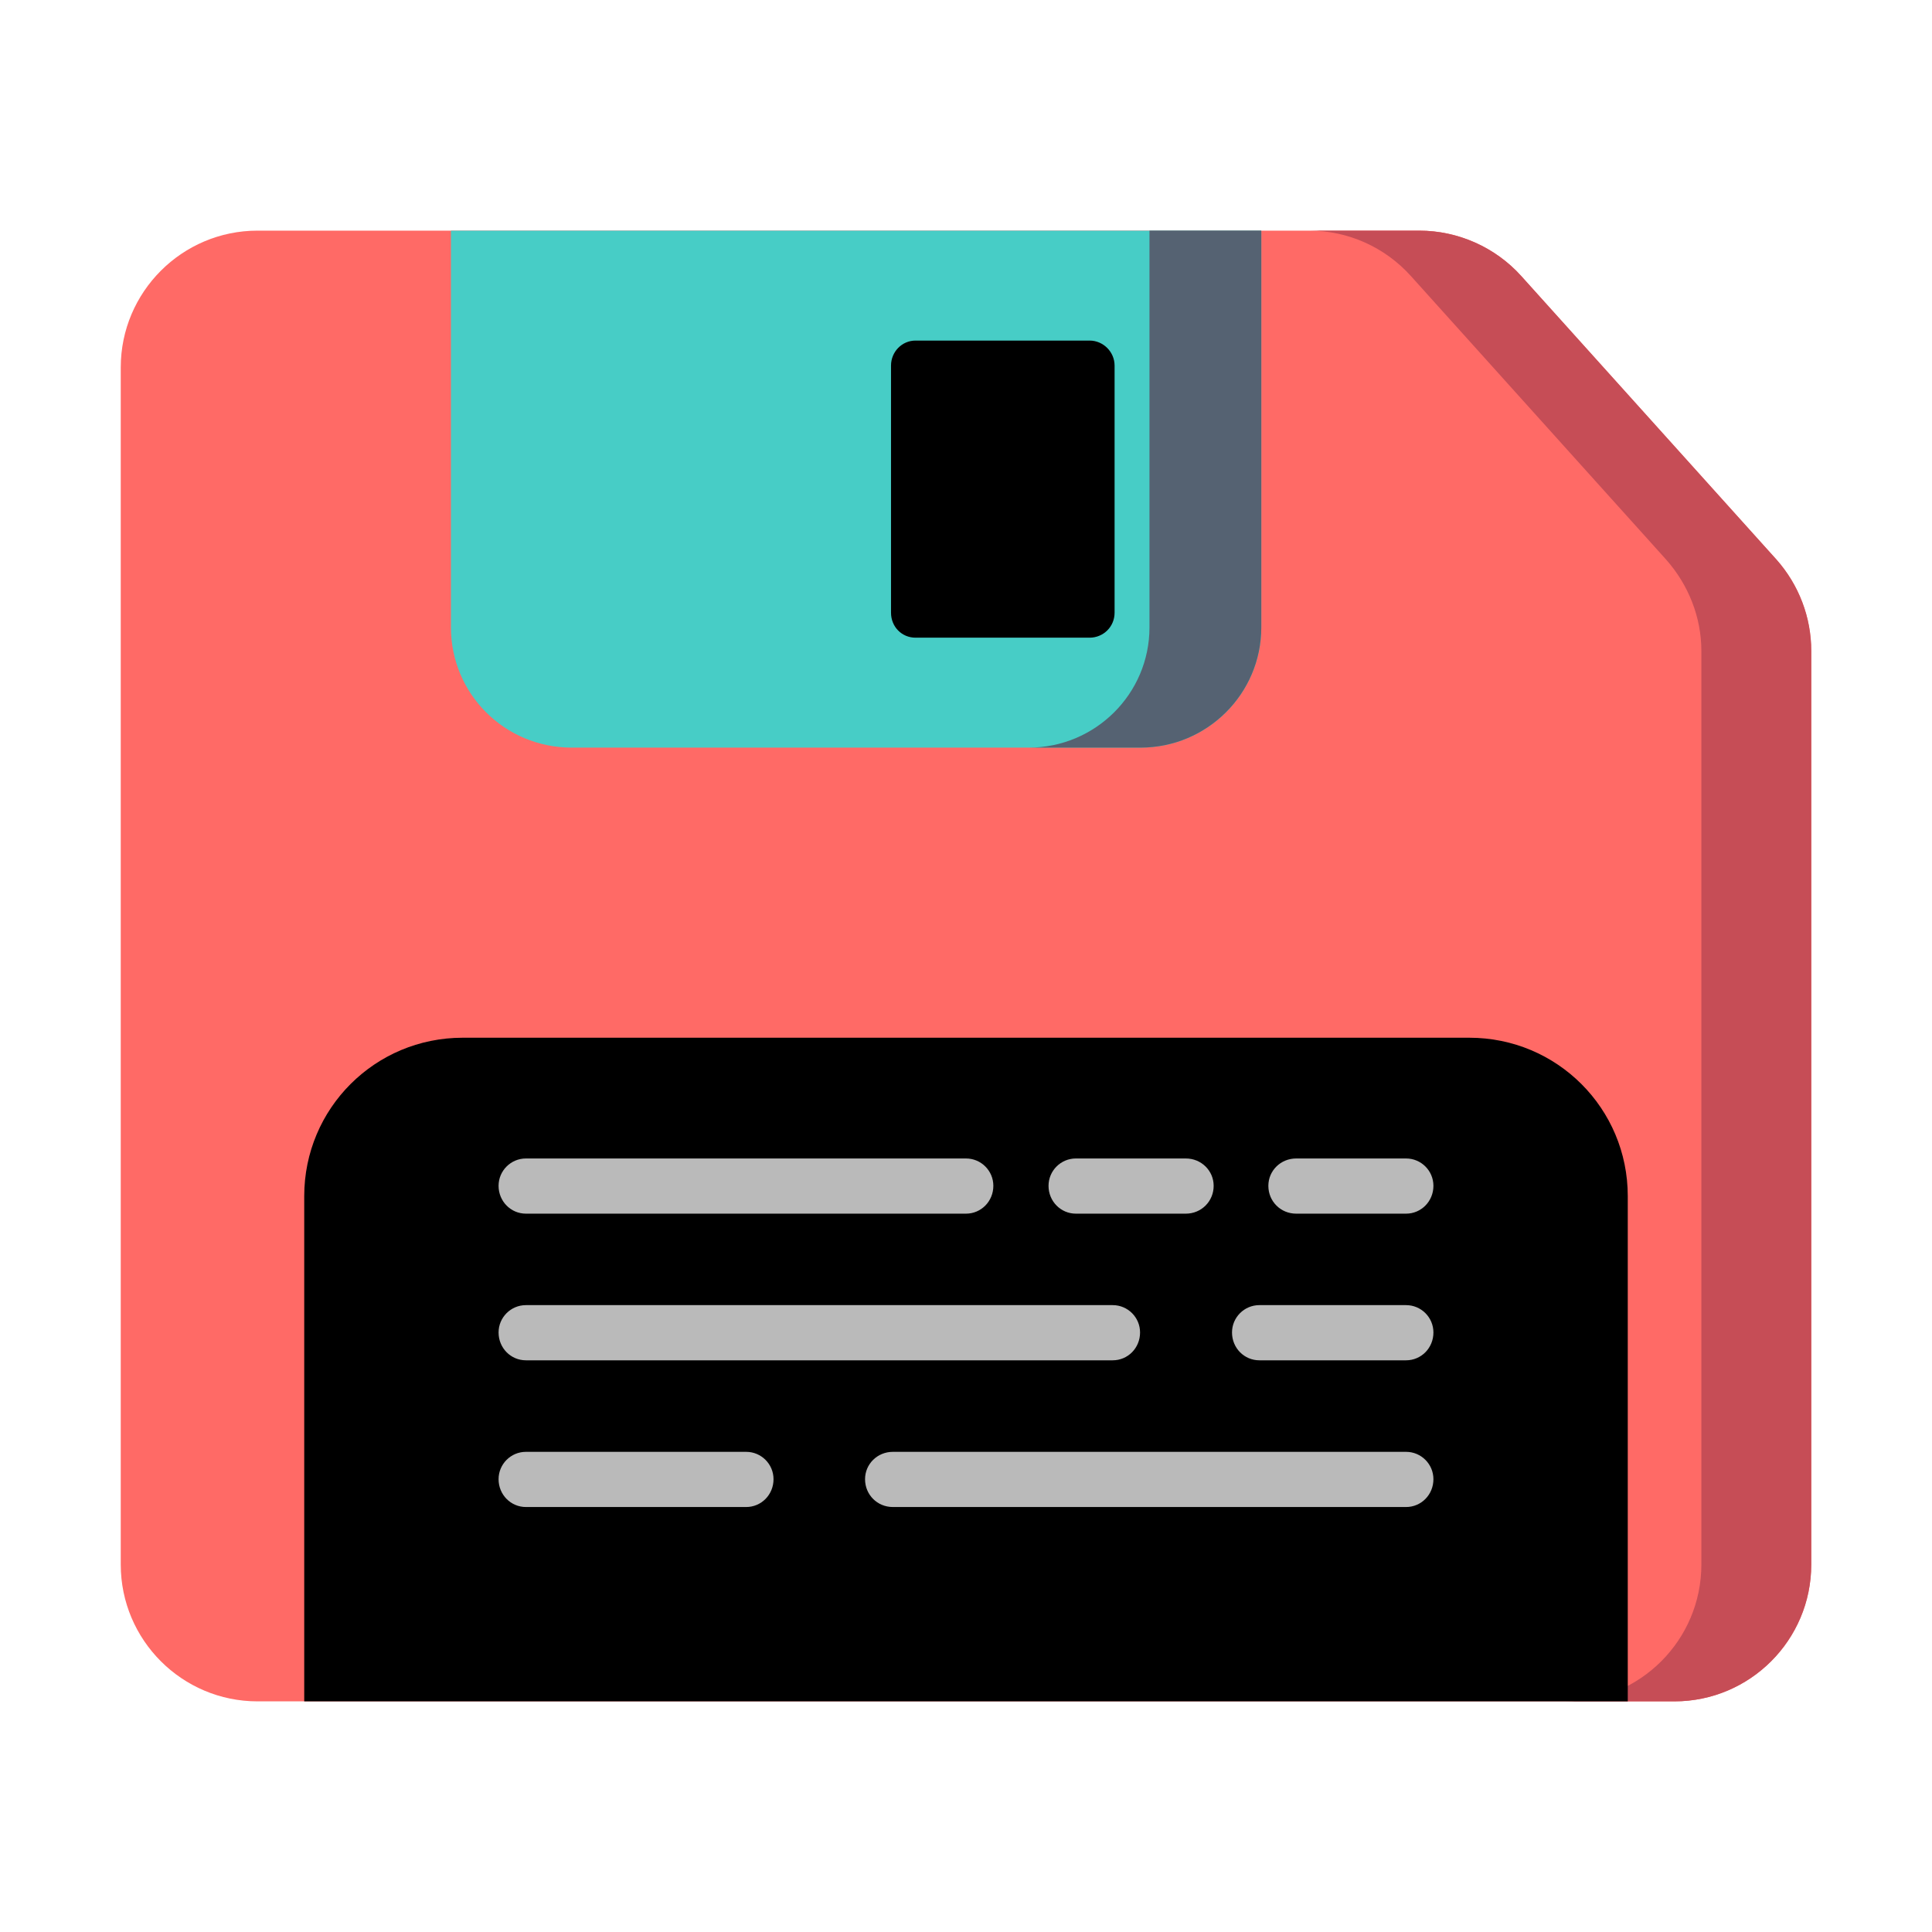
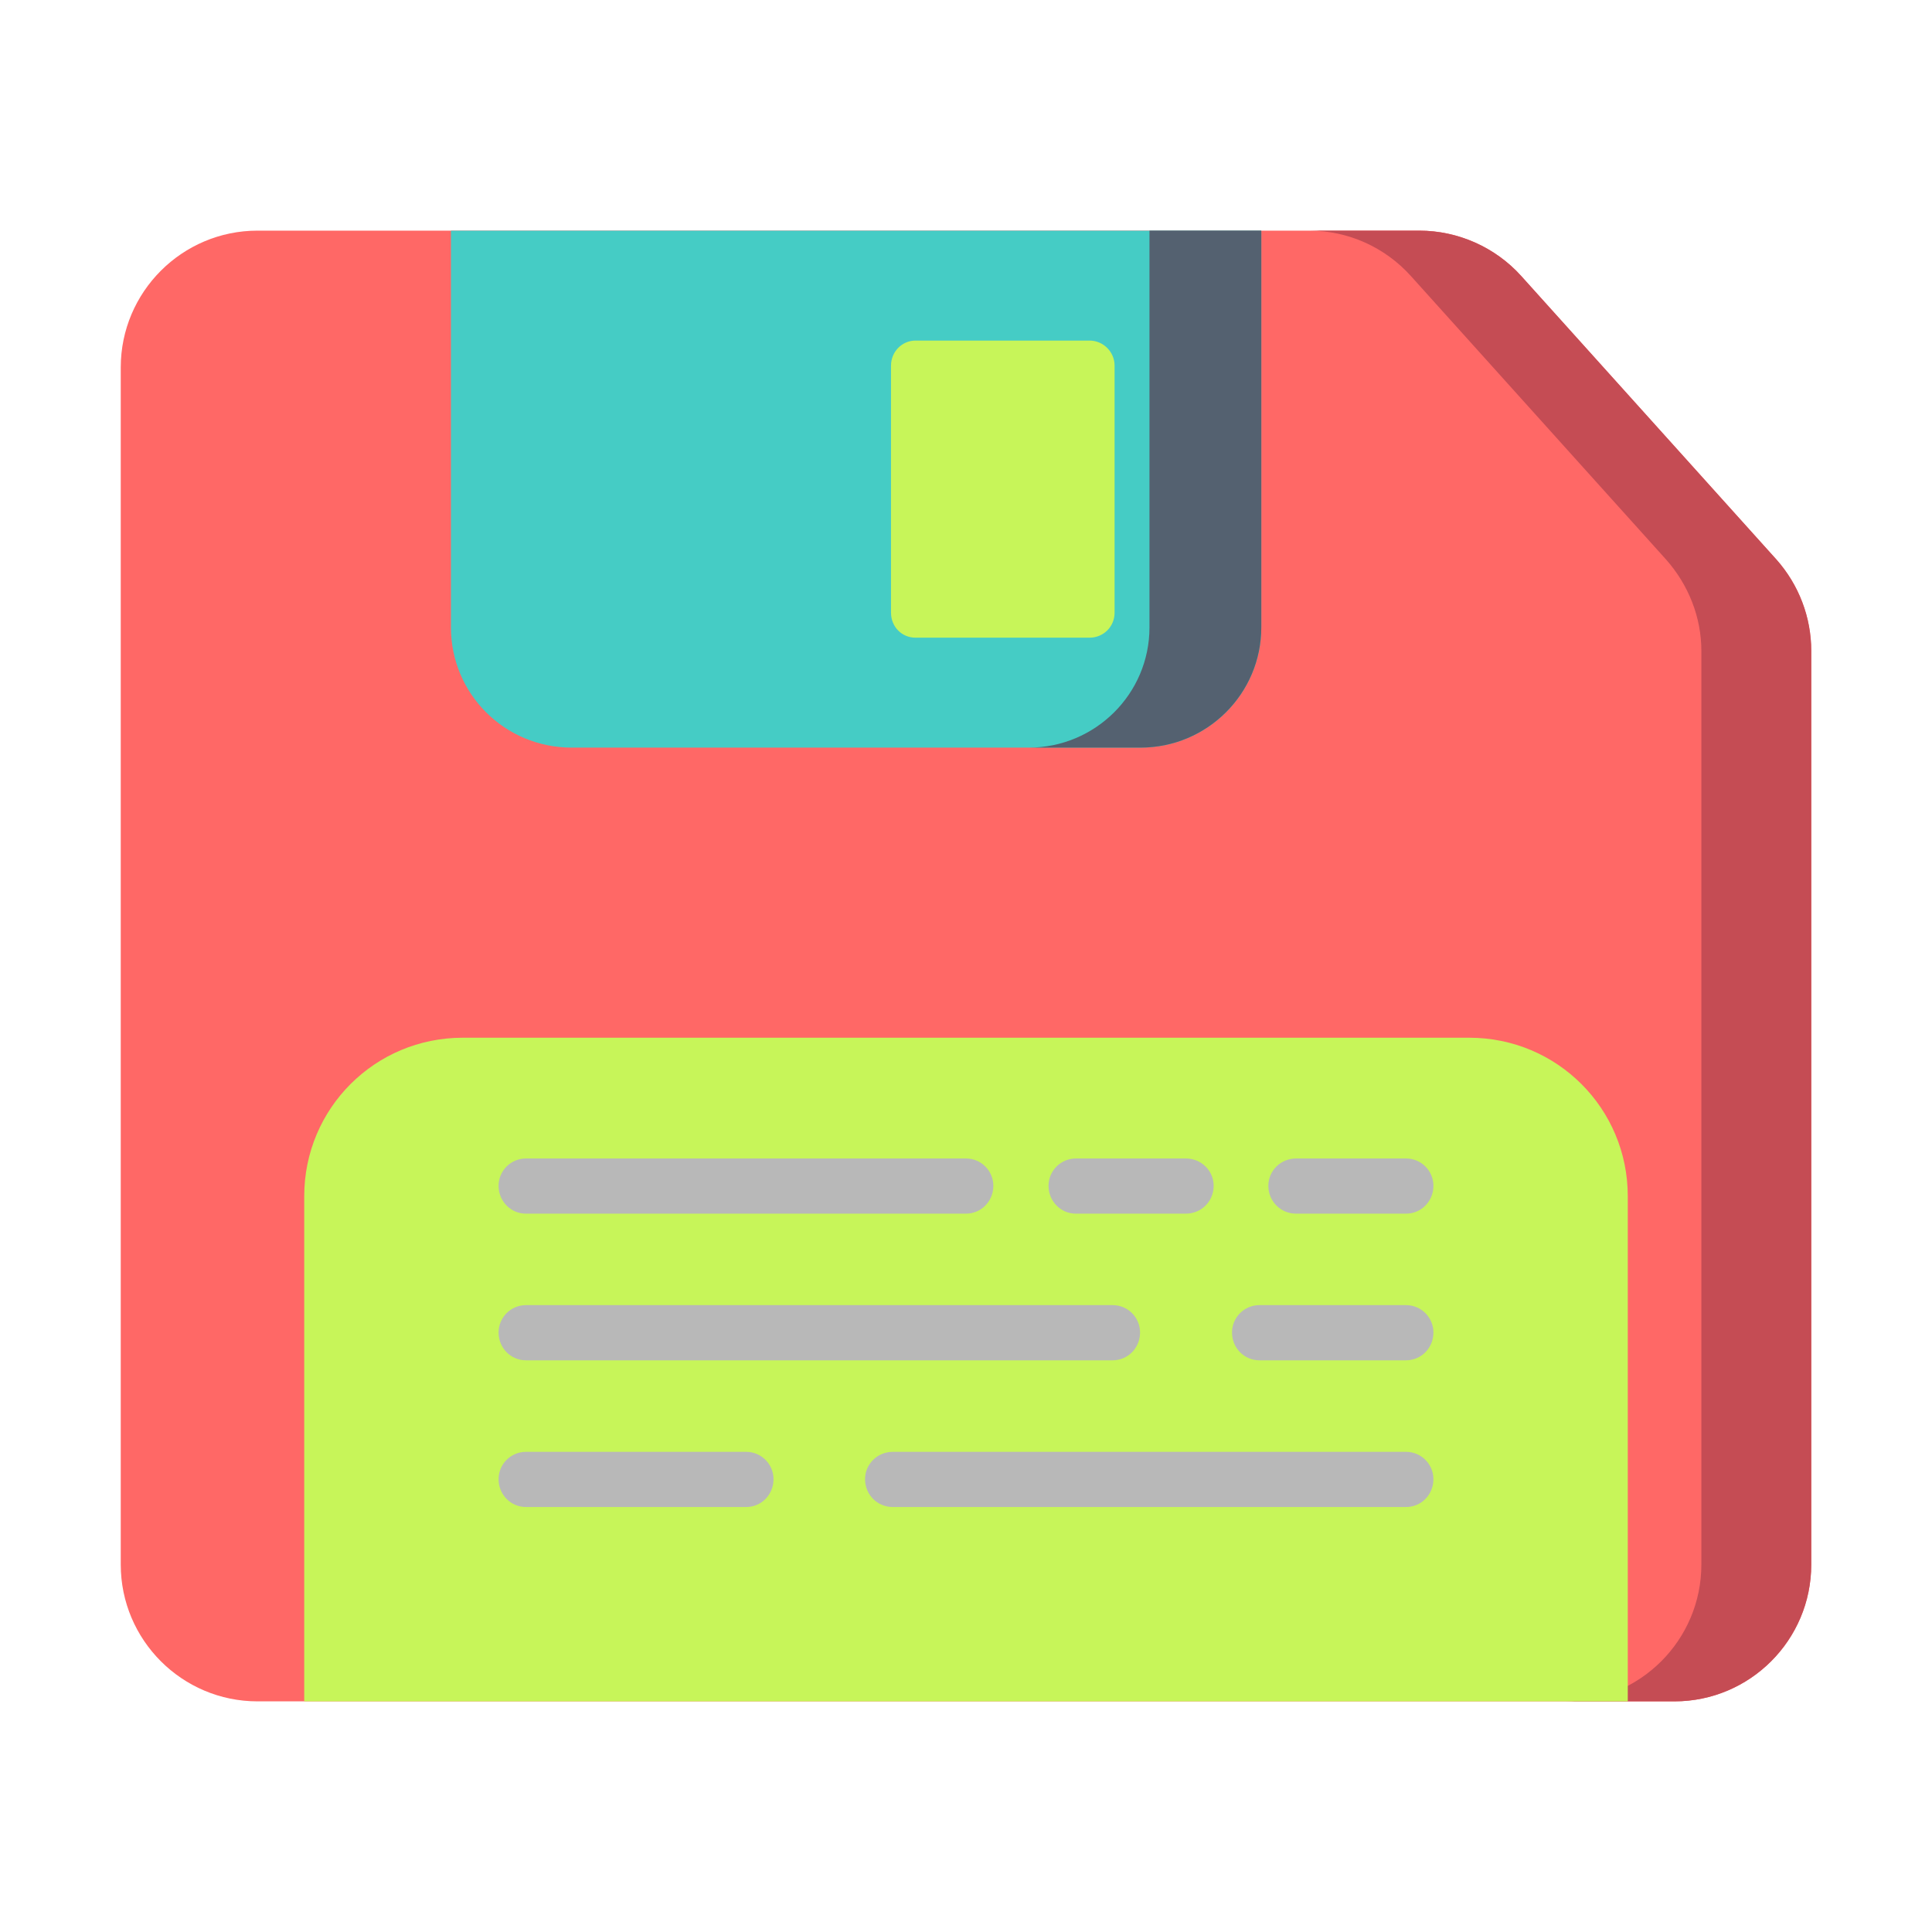
<svg xmlns="http://www.w3.org/2000/svg" width="32px" height="32px" viewBox="0 0 32 32" version="1.1">
  <g id="surface1">
-     <path style=" stroke:none;fill-rule:nonzero;fill:rgb(100%,41.569%,40%);fill-opacity:1;" d="M 4.266 28.18 C 3.016 28.18 2 27.164 2 25.914 L 2 6.086 C 2 4.836 3.016 3.82 4.266 3.82 L 23.508 3.82 C 24.148 3.82 24.766 4.094 25.195 4.57 L 29.422 9.266 C 29.797 9.688 30 10.227 30 10.781 L 30 25.914 C 30 27.164 28.984 28.18 27.734 28.18 Z M 4.266 28.18 " />
-     <path style=" stroke:none;fill-rule:nonzero;fill:rgb(77.647%,30.196%,33.725%);fill-opacity:1;" d="M 29.422 9.266 L 25.195 4.57 C 24.766 4.094 24.148 3.82 23.508 3.82 L 21.688 3.82 C 22.328 3.82 22.938 4.094 23.367 4.57 L 27.594 9.266 C 27.969 9.688 28.18 10.227 28.18 10.781 L 28.18 25.914 C 28.18 27.164 27.164 28.18 25.914 28.18 L 27.734 28.18 C 28.984 28.18 30 27.164 30 25.914 L 30 10.781 C 30 10.227 29.797 9.688 29.422 9.266 Z M 29.422 9.266 " />
-     <path style=" stroke:none;fill-rule:nonzero;fill:rgb(27.843%,80.392%,77.647%);fill-opacity:1;" d="M 9.469 12.383 C 8.359 12.383 7.469 11.492 7.469 10.391 L 7.469 3.82 L 20.891 3.82 L 20.891 10.391 C 20.891 11.492 19.992 12.383 18.891 12.383 Z M 9.469 12.383 " />
-     <path style=" stroke:none;fill-rule:nonzero;fill:rgb(33.333%,38.431%,44.706%);fill-opacity:1;" d="M 19.039 3.82 L 19.039 10.391 C 19.039 11.492 18.141 12.383 17.039 12.383 L 18.891 12.383 C 19.992 12.383 20.891 11.492 20.891 10.391 L 20.891 3.82 Z M 19.039 3.82 " />
-     <path style=" stroke:none;fill-rule:nonzero;fill:rgb(0%,0%,0%);fill-opacity:1;" d="M 5.039 28.18 L 5.039 19.812 C 5.039 18.359 6.211 17.188 7.664 17.188 L 24.336 17.188 C 25.789 17.188 26.961 18.359 26.961 19.812 L 26.961 28.18 Z M 5.039 28.18 " />
-     <path style=" stroke:none;fill-rule:nonzero;fill:rgb(0%,0%,0%);fill-opacity:1;" d="M 14.758 10.148 L 14.758 6.055 C 14.758 5.828 14.938 5.641 15.164 5.641 L 18.047 5.641 C 18.273 5.641 18.461 5.828 18.461 6.055 L 18.461 10.148 C 18.461 10.383 18.273 10.562 18.047 10.562 L 15.164 10.562 C 14.938 10.562 14.758 10.383 14.758 10.148 Z M 14.758 10.148 " />
-     <path style=" stroke:none;fill-rule:nonzero;fill:rgb(72.941%,72.941%,72.941%);fill-opacity:1;" d="M 8.711 20.102 L 16 20.102 C 16.25 20.102 16.453 19.898 16.453 19.641 C 16.453 19.391 16.25 19.188 16 19.188 L 8.711 19.188 C 8.461 19.188 8.258 19.391 8.258 19.641 C 8.258 19.898 8.461 20.102 8.711 20.102 Z M 8.711 20.102 " />
-     <path style=" stroke:none;fill-rule:nonzero;fill:rgb(72.941%,72.941%,72.941%);fill-opacity:1;" d="M 17.82 20.102 L 19.641 20.102 C 19.898 20.102 20.102 19.898 20.102 19.641 C 20.102 19.391 19.898 19.188 19.641 19.188 L 17.82 19.188 C 17.57 19.188 17.367 19.391 17.367 19.641 C 17.367 19.898 17.57 20.102 17.82 20.102 Z M 17.82 20.102 " />
-     <path style=" stroke:none;fill-rule:nonzero;fill:rgb(72.941%,72.941%,72.941%);fill-opacity:1;" d="M 23.289 19.188 L 21.469 19.188 C 21.211 19.188 21.008 19.391 21.008 19.641 C 21.008 19.898 21.211 20.102 21.469 20.102 L 23.289 20.102 C 23.539 20.102 23.742 19.898 23.742 19.641 C 23.742 19.391 23.539 19.188 23.289 19.188 Z M 23.289 19.188 " />
-     <path style=" stroke:none;fill-rule:nonzero;fill:rgb(72.941%,72.941%,72.941%);fill-opacity:1;" d="M 8.711 22.531 L 18.43 22.531 C 18.68 22.531 18.883 22.328 18.883 22.07 C 18.883 21.82 18.68 21.617 18.43 21.617 L 8.711 21.617 C 8.461 21.617 8.258 21.82 8.258 22.07 C 8.258 22.328 8.461 22.531 8.711 22.531 Z M 8.711 22.531 " />
-     <path style=" stroke:none;fill-rule:nonzero;fill:rgb(72.941%,72.941%,72.941%);fill-opacity:1;" d="M 23.289 21.617 L 20.859 21.617 C 20.609 21.617 20.406 21.82 20.406 22.07 C 20.406 22.328 20.609 22.531 20.859 22.531 L 23.289 22.531 C 23.539 22.531 23.742 22.328 23.742 22.07 C 23.742 21.82 23.539 21.617 23.289 21.617 Z M 23.289 21.617 " />
-     <path style=" stroke:none;fill-rule:nonzero;fill:rgb(72.941%,72.941%,72.941%);fill-opacity:1;" d="M 12.359 24.047 L 8.711 24.047 C 8.461 24.047 8.258 24.25 8.258 24.5 C 8.258 24.758 8.461 24.961 8.711 24.961 L 12.359 24.961 C 12.609 24.961 12.812 24.758 12.812 24.5 C 12.812 24.25 12.609 24.047 12.359 24.047 Z M 12.359 24.047 " />
-     <path style=" stroke:none;fill-rule:nonzero;fill:rgb(72.941%,72.941%,72.941%);fill-opacity:1;" d="M 23.289 24.047 L 14.789 24.047 C 14.531 24.047 14.328 24.25 14.328 24.5 C 14.328 24.758 14.531 24.961 14.789 24.961 L 23.289 24.961 C 23.539 24.961 23.742 24.758 23.742 24.5 C 23.742 24.25 23.539 24.047 23.289 24.047 Z M 23.289 24.047 " />
+     <path style=" stroke:none;fill-rule:nonzero;fill:rgb(100%,40.784%,40%);fill-opacity:1;" d="M 4.266 28.18 C 3.016 28.18 2 27.164 2 25.914 L 2 6.086 C 2 4.836 3.016 3.82 4.266 3.82 L 23.508 3.82 C 24.148 3.82 24.766 4.094 25.195 4.57 L 29.422 9.266 C 29.797 9.688 30 10.227 30 10.781 L 30 25.914 C 30 27.164 28.984 28.18 27.734 28.18 Z M 4.266 28.18 " />
+     <path style=" stroke:none;fill-rule:nonzero;fill:rgb(77.255%,29.804%,32.941%);fill-opacity:1;" d="M 29.422 9.266 L 25.195 4.57 C 24.766 4.094 24.148 3.82 23.508 3.82 L 21.688 3.82 C 22.328 3.82 22.938 4.094 23.367 4.57 L 27.594 9.266 C 27.969 9.688 28.18 10.227 28.18 10.781 L 28.18 25.914 C 28.18 27.164 27.164 28.18 25.914 28.18 L 27.734 28.18 C 28.984 28.18 30 27.164 30 25.914 L 30 10.781 C 30 10.227 29.797 9.688 29.422 9.266 Z M 29.422 9.266 " />
+     <path style=" stroke:none;fill-rule:nonzero;fill:rgb(27.059%,80%,77.255%);fill-opacity:1;" d="M 9.469 12.383 C 8.359 12.383 7.469 11.492 7.469 10.391 L 7.469 3.82 L 20.891 3.82 L 20.891 10.391 C 20.891 11.492 19.992 12.383 18.891 12.383 Z M 9.469 12.383 " />
+     <path style=" stroke:none;fill-rule:nonzero;fill:rgb(32.941%,38.039%,43.922%);fill-opacity:1;" d="M 19.039 3.82 L 19.039 10.391 C 19.039 11.492 18.141 12.383 17.039 12.383 L 18.891 12.383 C 19.992 12.383 20.891 11.492 20.891 10.391 L 20.891 3.82 Z M 19.039 3.82 " />
+     <path style=" stroke:none;fill-rule:nonzero;fill:rgb(78.039%,96.078%,34.902%);fill-opacity:1;" d="M 5.039 28.18 L 5.039 19.812 C 5.039 18.359 6.211 17.188 7.664 17.188 L 24.336 17.188 C 25.789 17.188 26.961 18.359 26.961 19.812 L 26.961 28.18 Z M 5.039 28.18 " />
+     <path style=" stroke:none;fill-rule:nonzero;fill:rgb(78.039%,96.078%,34.902%);fill-opacity:1;" d="M 14.758 10.148 L 14.758 6.055 C 14.758 5.828 14.938 5.641 15.164 5.641 L 18.047 5.641 C 18.273 5.641 18.461 5.828 18.461 6.055 L 18.461 10.148 C 18.461 10.383 18.273 10.562 18.047 10.562 L 15.164 10.562 C 14.938 10.562 14.758 10.383 14.758 10.148 Z M 14.758 10.148 " />
+     <path style=" stroke:none;fill-rule:nonzero;fill:rgb(72.157%,72.157%,72.157%);fill-opacity:1;" d="M 8.711 20.102 L 16 20.102 C 16.25 20.102 16.453 19.898 16.453 19.641 C 16.453 19.391 16.25 19.188 16 19.188 L 8.711 19.188 C 8.461 19.188 8.258 19.391 8.258 19.641 C 8.258 19.898 8.461 20.102 8.711 20.102 Z M 8.711 20.102 " />
+     <path style=" stroke:none;fill-rule:nonzero;fill:rgb(72.157%,72.157%,72.157%);fill-opacity:1;" d="M 17.82 20.102 L 19.641 20.102 C 19.898 20.102 20.102 19.898 20.102 19.641 C 20.102 19.391 19.898 19.188 19.641 19.188 L 17.82 19.188 C 17.57 19.188 17.367 19.391 17.367 19.641 C 17.367 19.898 17.57 20.102 17.82 20.102 Z M 17.82 20.102 " />
+     <path style=" stroke:none;fill-rule:nonzero;fill:rgb(72.157%,72.157%,72.157%);fill-opacity:1;" d="M 23.289 19.188 L 21.469 19.188 C 21.211 19.188 21.008 19.391 21.008 19.641 C 21.008 19.898 21.211 20.102 21.469 20.102 L 23.289 20.102 C 23.539 20.102 23.742 19.898 23.742 19.641 C 23.742 19.391 23.539 19.188 23.289 19.188 Z M 23.289 19.188 " />
+     <path style=" stroke:none;fill-rule:nonzero;fill:rgb(72.157%,72.157%,72.157%);fill-opacity:1;" d="M 8.711 22.531 L 18.43 22.531 C 18.68 22.531 18.883 22.328 18.883 22.07 C 18.883 21.82 18.68 21.617 18.43 21.617 L 8.711 21.617 C 8.461 21.617 8.258 21.82 8.258 22.07 C 8.258 22.328 8.461 22.531 8.711 22.531 Z M 8.711 22.531 " />
+     <path style=" stroke:none;fill-rule:nonzero;fill:rgb(72.157%,72.157%,72.157%);fill-opacity:1;" d="M 23.289 21.617 L 20.859 21.617 C 20.609 21.617 20.406 21.82 20.406 22.07 C 20.406 22.328 20.609 22.531 20.859 22.531 L 23.289 22.531 C 23.539 22.531 23.742 22.328 23.742 22.07 C 23.742 21.82 23.539 21.617 23.289 21.617 Z M 23.289 21.617 " />
+     <path style=" stroke:none;fill-rule:nonzero;fill:rgb(72.157%,72.157%,72.157%);fill-opacity:1;" d="M 12.359 24.047 L 8.711 24.047 C 8.461 24.047 8.258 24.25 8.258 24.5 C 8.258 24.758 8.461 24.961 8.711 24.961 L 12.359 24.961 C 12.609 24.961 12.812 24.758 12.812 24.5 C 12.812 24.25 12.609 24.047 12.359 24.047 Z M 12.359 24.047 " />
+     <path style=" stroke:none;fill-rule:nonzero;fill:rgb(72.157%,72.157%,72.157%);fill-opacity:1;" d="M 23.289 24.047 L 14.789 24.047 C 14.531 24.047 14.328 24.25 14.328 24.5 C 14.328 24.758 14.531 24.961 14.789 24.961 L 23.289 24.961 C 23.539 24.961 23.742 24.758 23.742 24.5 C 23.742 24.25 23.539 24.047 23.289 24.047 Z M 23.289 24.047 " />
  </g>
</svg>
